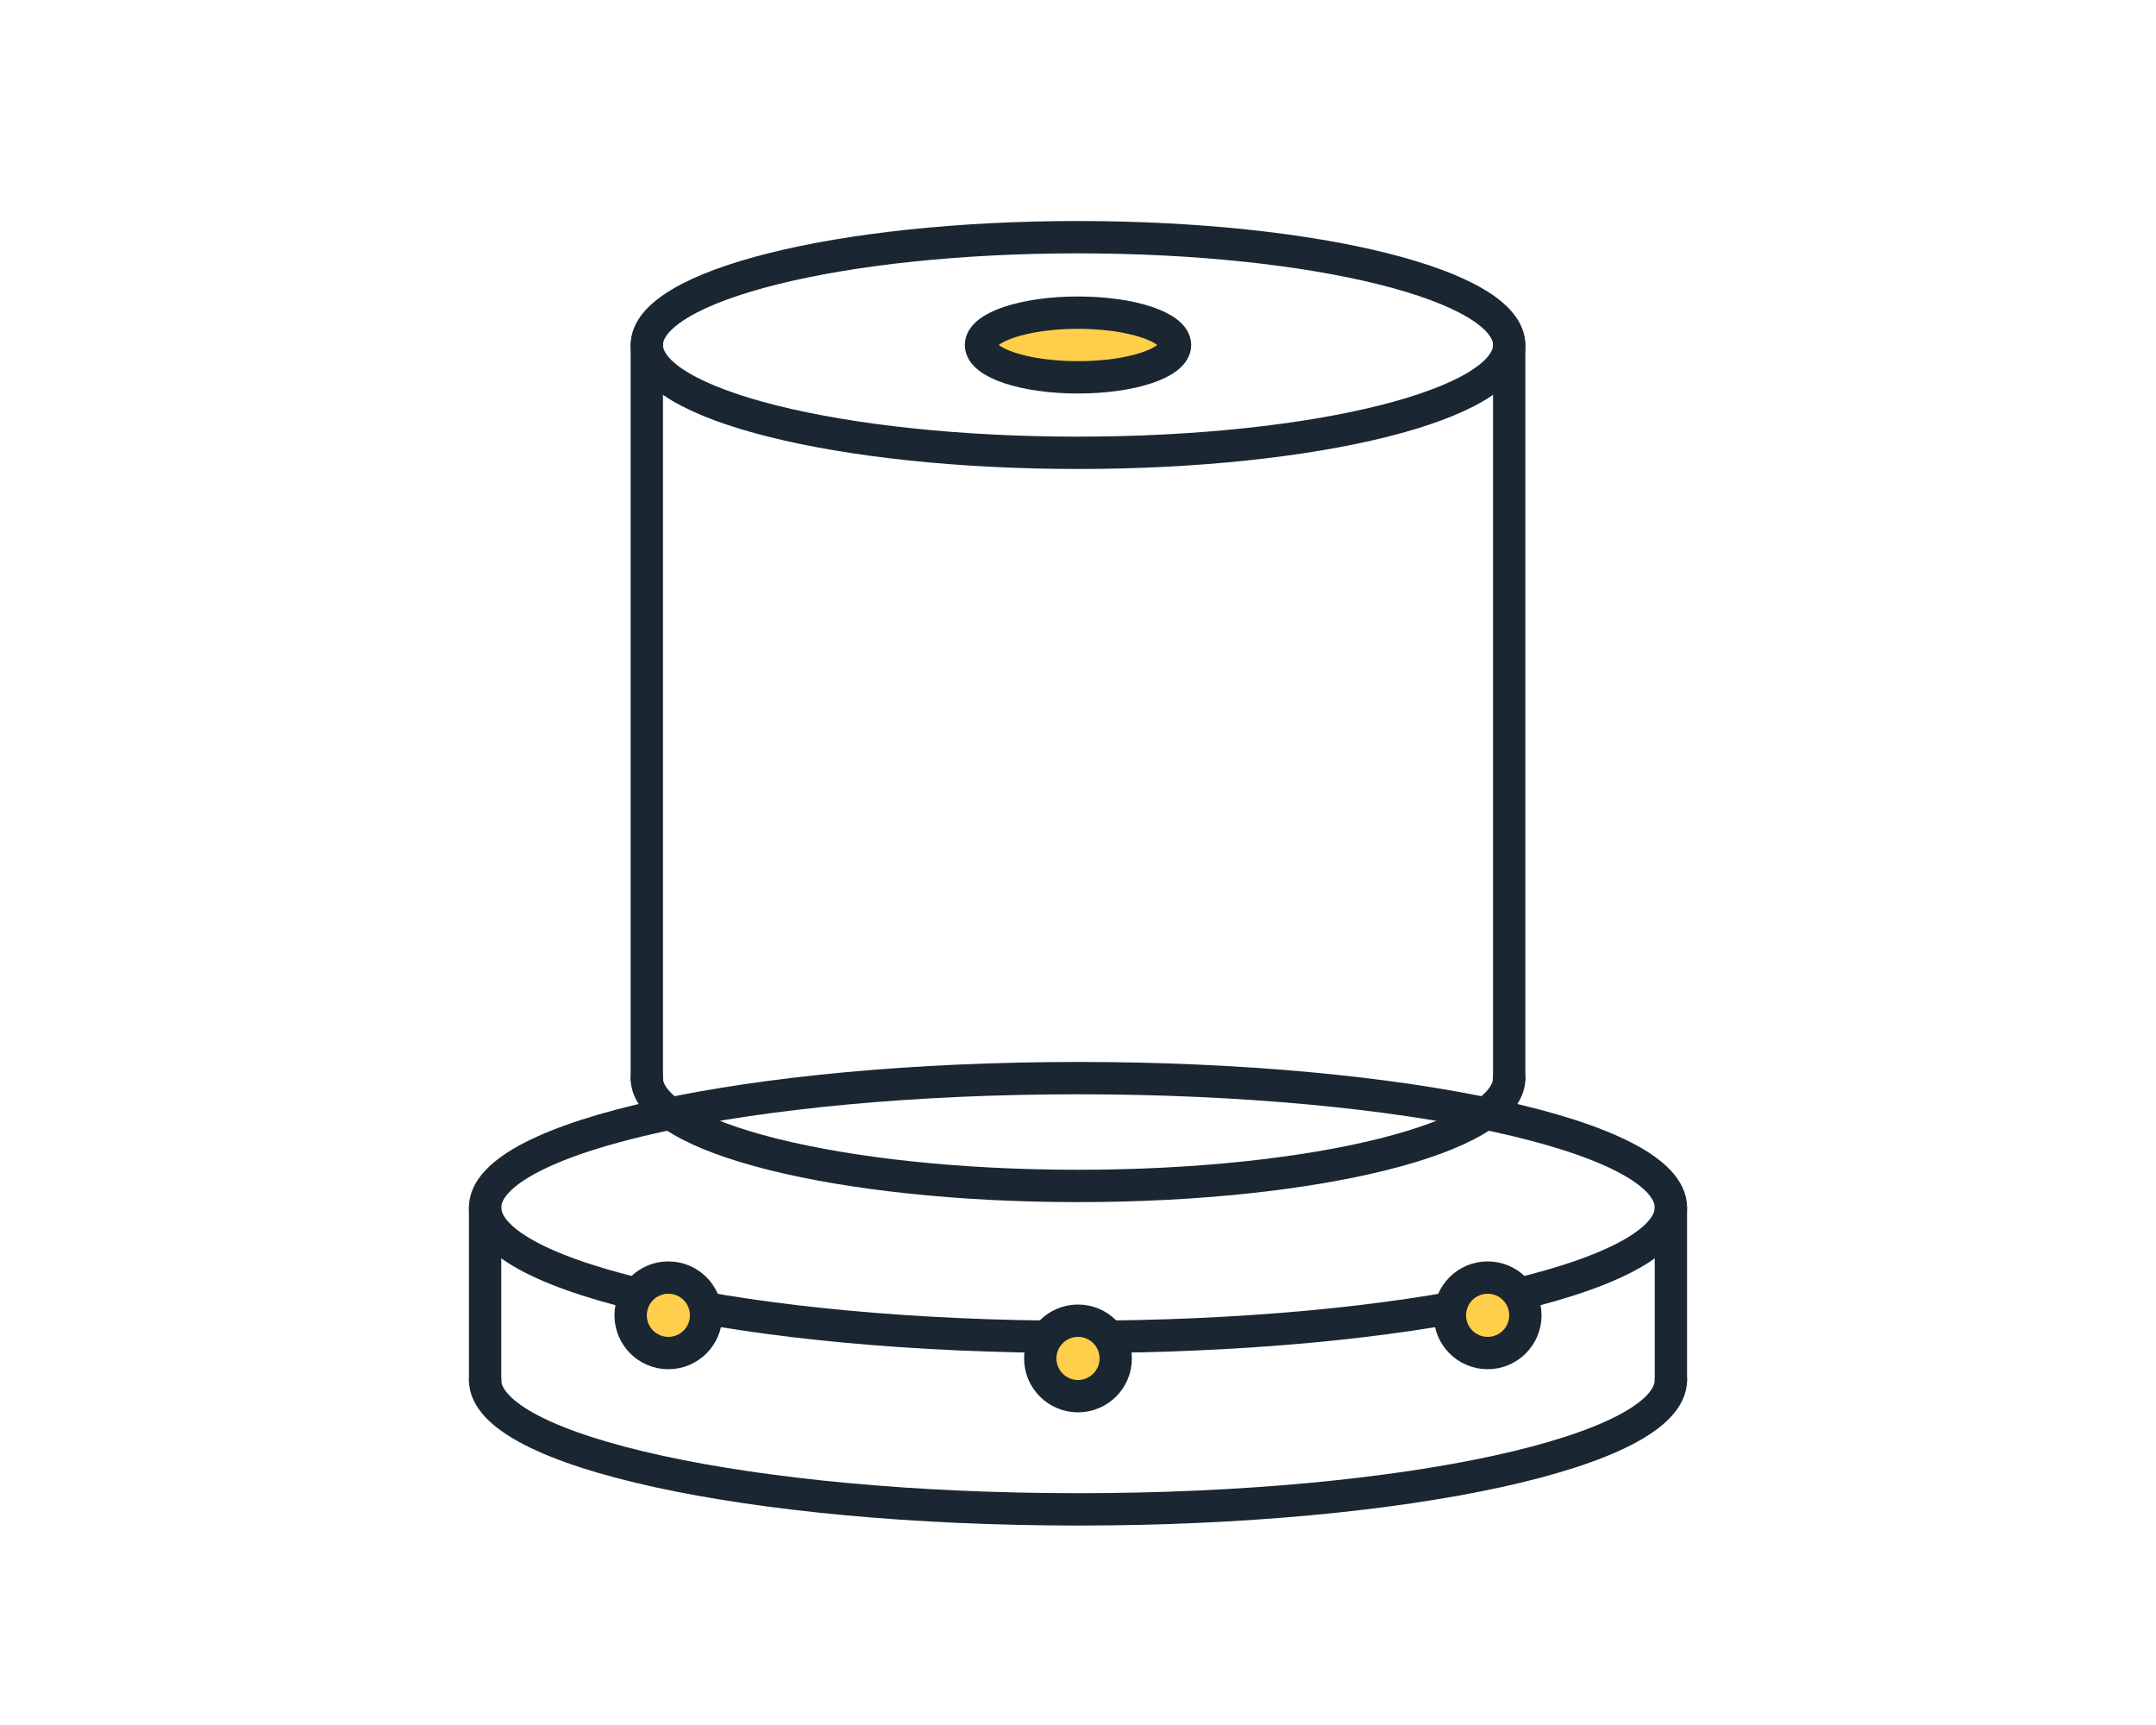
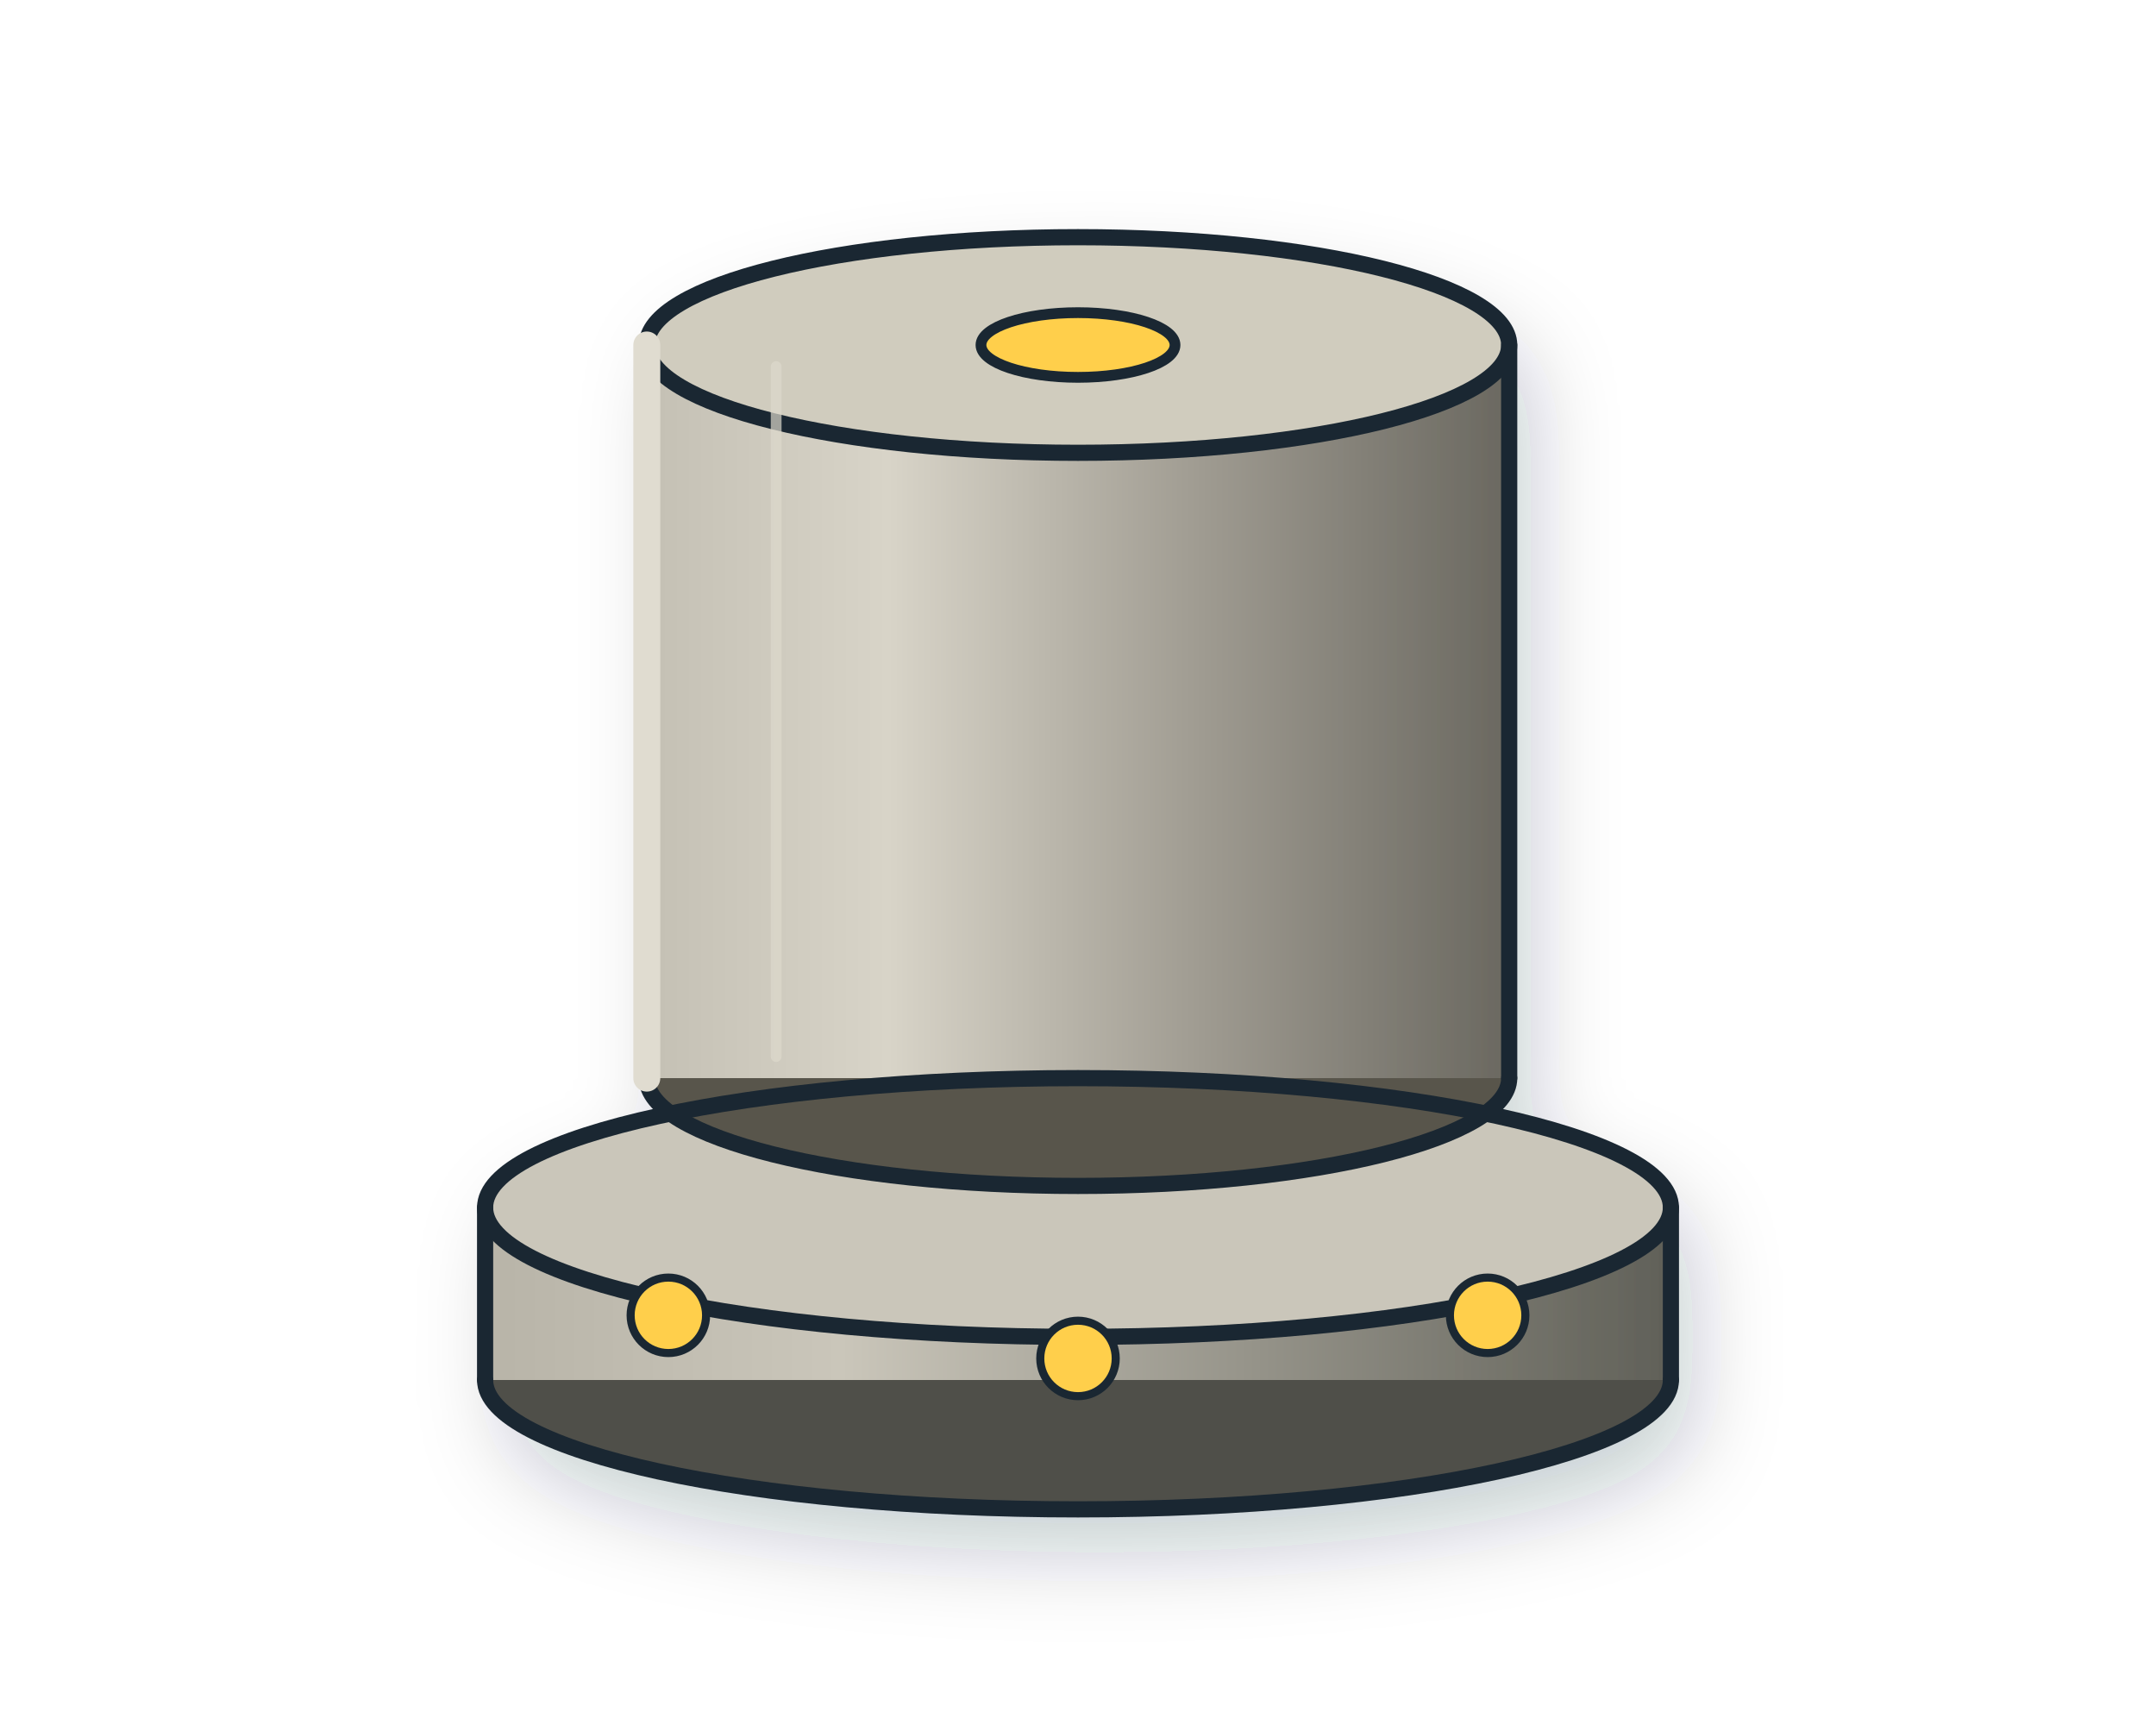
- <svg xmlns="http://www.w3.org/2000/svg" viewBox="0 0 200 160" fill="none" stroke="#1A2732" stroke-width="3" stroke-linecap="round" stroke-linejoin="round">
-   <ellipse cx="100" cy="32" rx="40" ry="10" />
-   <line x1="60" y1="32" x2="60" y2="100" />
-   <line x1="140" y1="32" x2="140" y2="100" />
-   <path d="M 60 100 A 40 10 0 0 0 140 100" />
-   <ellipse cx="100" cy="112" rx="55" ry="12" />
-   <line x1="45" y1="112" x2="45" y2="128" />
-   <line x1="155" y1="112" x2="155" y2="128" />
-   <path d="M 45 128 A 55 12 0 0 0 155 128" />
-   <ellipse cx="100" cy="32" rx="9" ry="3" fill="#FFCF4B" />
-   <circle cx="62" cy="122" r="3.5" fill="#FFCF4B" />
-   <circle cx="100" cy="126" r="3.5" fill="#FFCF4B" />
-   <circle cx="138" cy="122" r="3.5" fill="#FFCF4B" />
+ <svg xmlns="http://www.w3.org/2000/svg" viewBox="0 0 200 160" fill="none" stroke-linecap="round" stroke-linejoin="round">
+   <defs>
+     <linearGradient id="gcyl" x1="60" y1="0" x2="140" y2="0" gradientUnits="userSpaceOnUse">
+       <stop offset="0%" stop-color="#C4C0B4" />
+       <stop offset="28%" stop-color="#D8D4C8" />
+       <stop offset="65%" stop-color="#9E9A90" />
+       <stop offset="100%" stop-color="#6A6860" />
+     </linearGradient>
+     <linearGradient id="gfl" x1="45" y1="0" x2="155" y2="0" gradientUnits="userSpaceOnUse">
+       <stop offset="0%" stop-color="#B8B4A8" />
+       <stop offset="30%" stop-color="#CAC6BA" />
+       <stop offset="100%" stop-color="#606058" />
+     </linearGradient>
+     <filter id="sh" x="-20%" y="-20%" width="150%" height="150%">
+       <feDropShadow dx="2" dy="4" stdDeviation="4" flood-color="#1A2732" flood-opacity="0.22" />
+     </filter>
+   </defs>
+   <g filter="url(#sh)">
+     <path d="M45 128A55 12 0 0 0 155 128L155 120L45 120Z" fill="#505048" />
+     <rect x="45" y="112" width="110" height="16" fill="url(#gfl)" />
+     <ellipse cx="100" cy="112" rx="55" ry="12" fill="#CAC6BA" />
+     <path d="M60 100A40 10 0 0 0 140 100L140 94L60 94Z" fill="#58544C" />
+     <rect x="60" y="32" width="80" height="68" fill="url(#gcyl)" />
+     <ellipse cx="100" cy="32" rx="40" ry="10" fill="#D0CCBE" />
+   </g>
+   <ellipse cx="100" cy="32" rx="40" ry="10" stroke="#1A2732" stroke-width="1.5" />
+   <line x1="60" y1="32" x2="60" y2="100" stroke="#1A2732" stroke-width="1.5" />
+   <line x1="140" y1="32" x2="140" y2="100" stroke="#1A2732" stroke-width="1.5" />
+   <path d="M60 100A40 10 0 0 0 140 100" stroke="#1A2732" stroke-width="1.5" />
+   <ellipse cx="100" cy="112" rx="55" ry="12" stroke="#1A2732" stroke-width="1.5" />
+   <line x1="45" y1="112" x2="45" y2="128" stroke="#1A2732" stroke-width="1.5" />
+   <line x1="155" y1="112" x2="155" y2="128" stroke="#1A2732" stroke-width="1.5" />
+   <path d="M45 128A55 12 0 0 0 155 128" stroke="#1A2732" stroke-width="1.5" />
+   <line x1="60" y1="32" x2="60" y2="100" stroke="#E0DCD0" stroke-width="2.5" />
+   <line x1="72" y1="34" x2="72" y2="98" stroke="#DDD9CC" stroke-width="1" opacity="0.7" />
+   <ellipse cx="100" cy="32" rx="9" ry="3" fill="#FFCF4B" stroke="#1A2732" stroke-width="1" />
+   <circle cx="62" cy="122" r="3.5" fill="#FFCF4B" stroke="#1A2732" stroke-width="0.75" />
+   <circle cx="100" cy="126" r="3.5" fill="#FFCF4B" stroke="#1A2732" stroke-width="0.75" />
+   <circle cx="138" cy="122" r="3.5" fill="#FFCF4B" stroke="#1A2732" stroke-width="0.75" />
</svg>
